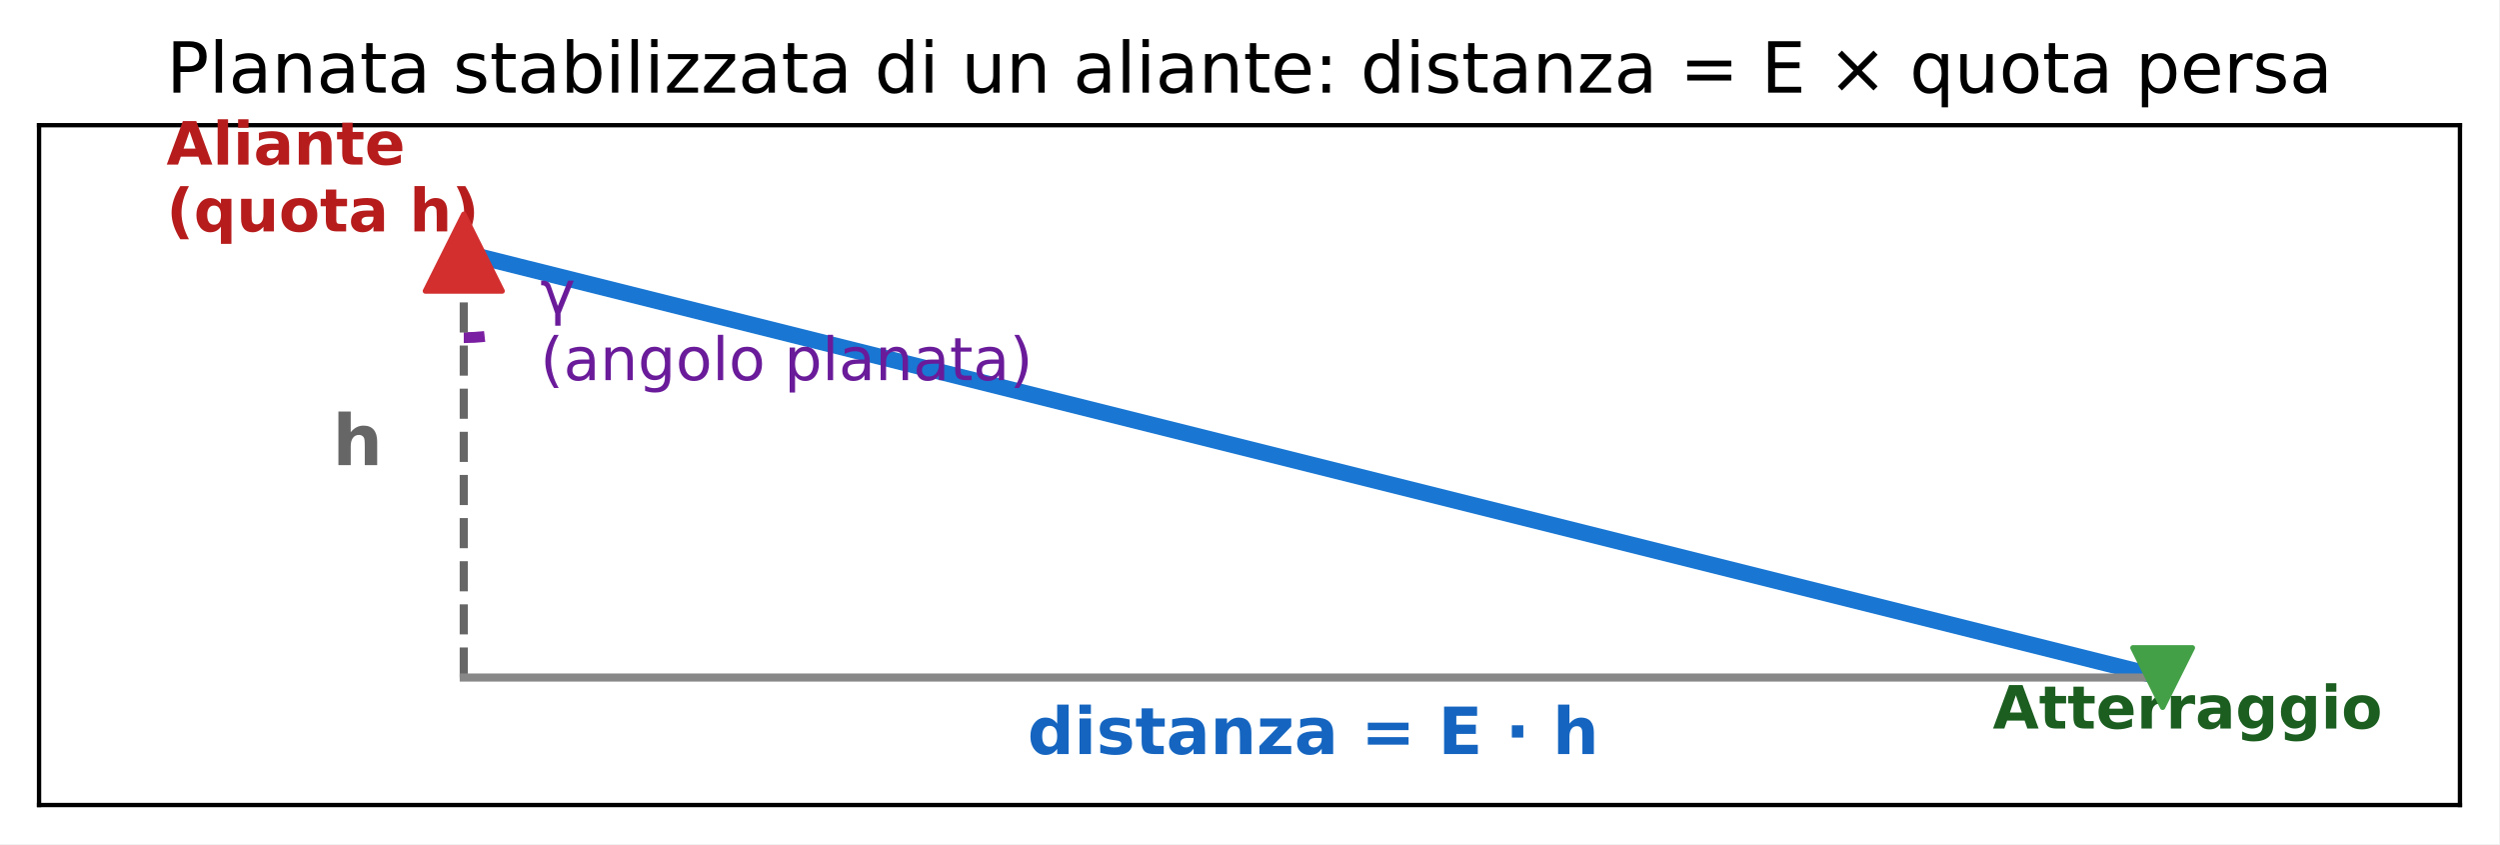
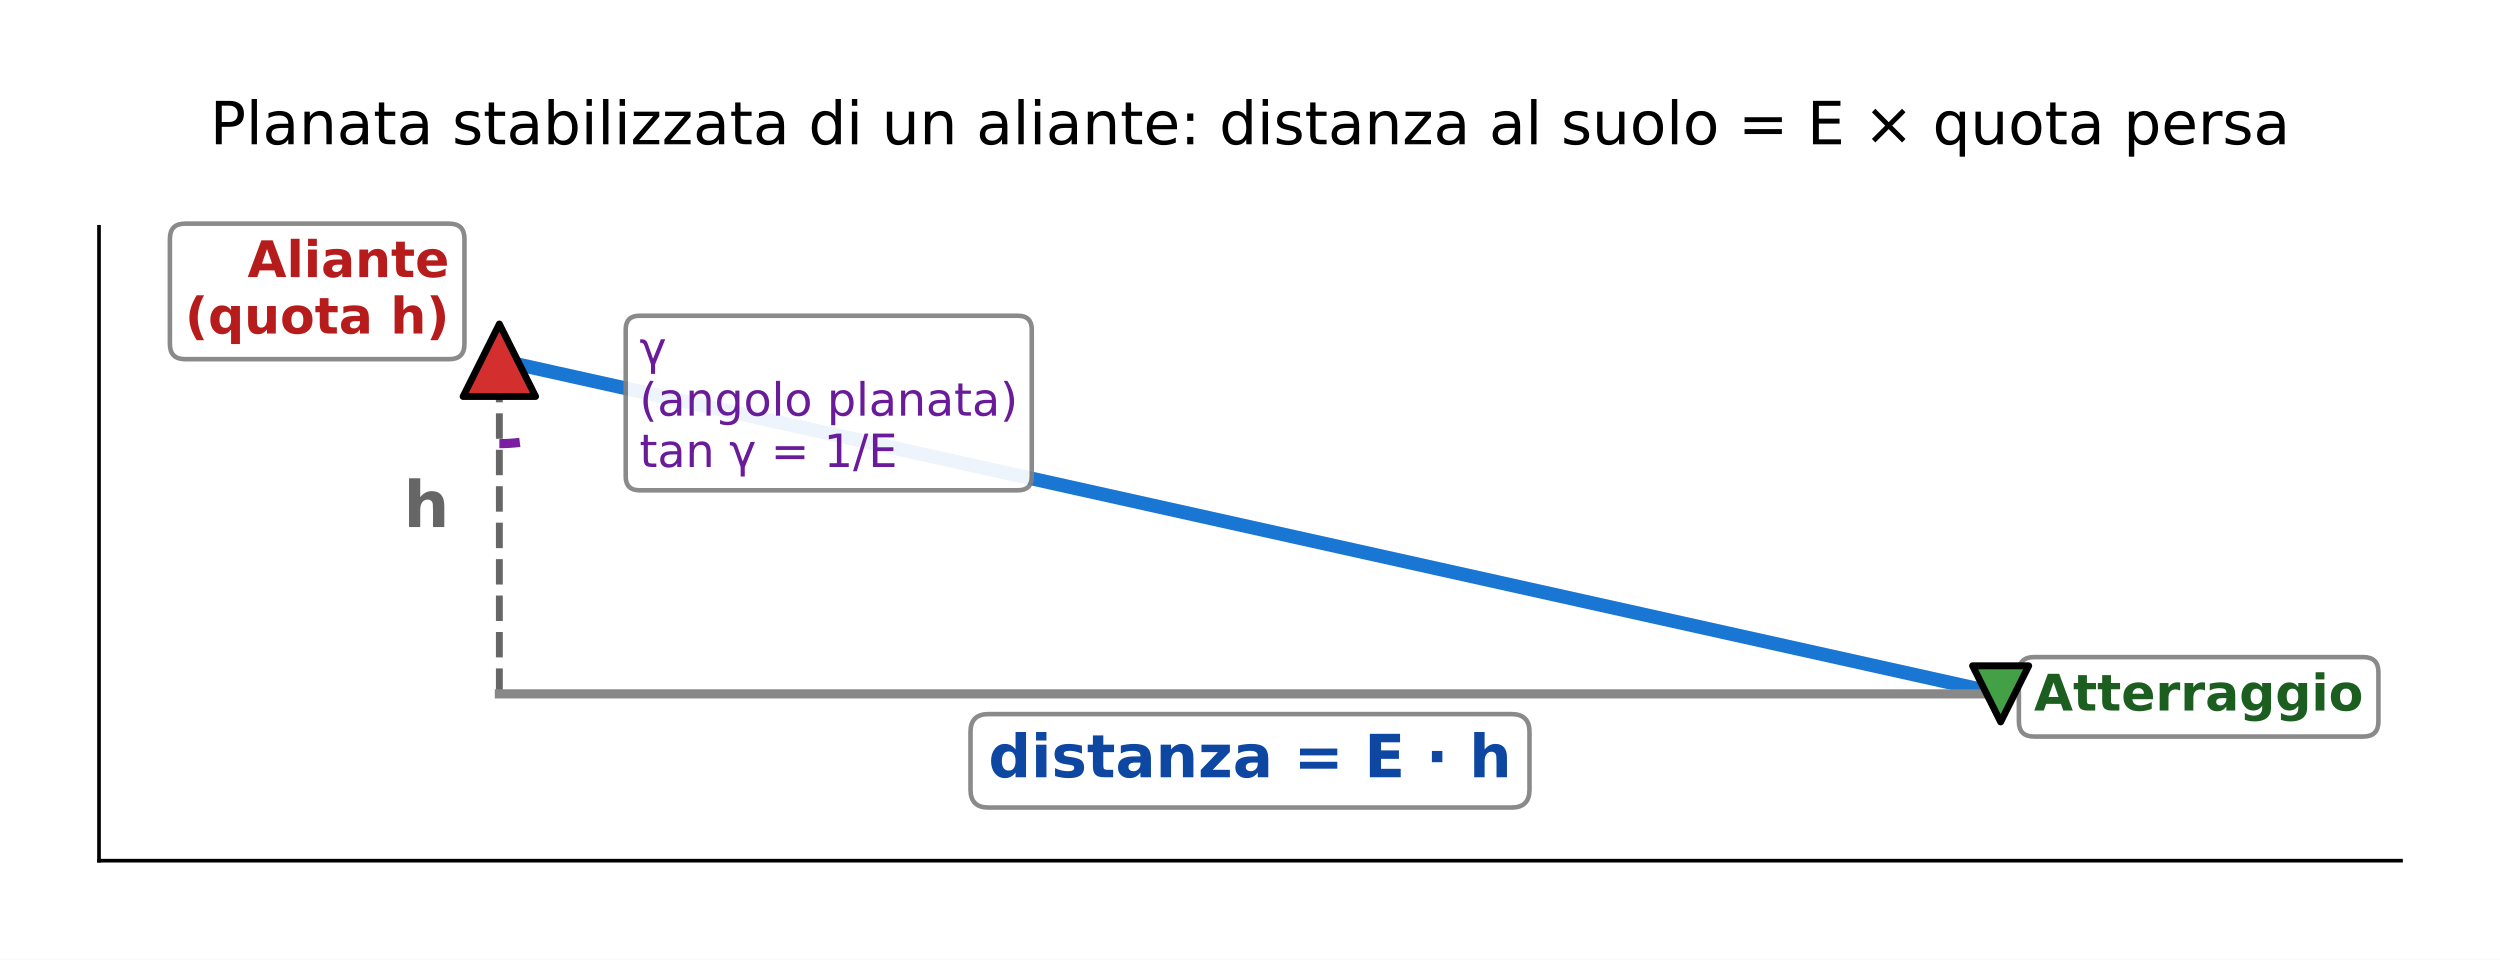
- <svg xmlns="http://www.w3.org/2000/svg" xmlns:xlink="http://www.w3.org/1999/xlink" width="460.8pt" height="155.583pt" viewBox="0 0 460.8 155.583" version="1.1">
+ <svg xmlns="http://www.w3.org/2000/svg" xmlns:xlink="http://www.w3.org/1999/xlink" width="545.4pt" height="209.365pt" viewBox="0 0 545.4 209.365" version="1.1">
  <defs>
    <style type="text/css">*{stroke-linejoin: round; stroke-linecap: butt}</style>
  </defs>
  <g id="figure_1">
    <g id="patch_1">
-       <path d="M 0 155.583  L 460.8 155.583  L 460.8 0  L 0 0  z " style="fill: #ffffff" />
+       <path d="M 0 209.365  L 545.4 209.365  L 545.4 0  L 0 0  z " style="fill: #ffffff" />
    </g>
    <g id="axes_1">
      <g id="patch_2">
-         <path d="M 7.2 148.383  L 453.6 148.383  L 453.6 23.078  L 7.2 23.078  z " style="fill: #ffffff" />
+         <path d="M 21.6 187.765  L 523.8 187.765  L 523.8 49.478  L 21.6 49.478  z " style="fill: #ffffff" />
      </g>
      <g id="patch_3">
-         <path d="M 85.516 62.236  C 86.161 62.236 86.806 62.218 87.449 62.183  C 88.091 62.147 88.732 62.094 89.368 62.024  " clip-path="url(#p26f4a9fb17)" style="fill: none; stroke: #7b1fa2; stroke-width: 2; stroke-linejoin: miter" />
+         <path d="M 108.939 96.787  C 109.688 96.787 110.436 96.763 111.181 96.716  C 111.927 96.669 112.669 96.599 113.406 96.505  " clip-path="url(#p2a4a8e45a5)" style="fill: none; stroke: #7b1fa2; stroke-width: 2; stroke-linejoin: miter" />
      </g>
      <g id="matplotlib.axis_1" />
      <g id="matplotlib.axis_2" />
      <g id="line2d_1">
-         <path d="M 85.516 46.573  L 398.779 124.888  " clip-path="url(#p26f4a9fb17)" style="fill: none; stroke: #1976d2; stroke-width: 3; stroke-linecap: square" />
+         <path d="M 108.939 78.591  L 436.461 151.374  " clip-path="url(#p2a4a8e45a5)" style="fill: none; stroke: #1976d2; stroke-width: 3; stroke-linecap: square" />
      </g>
      <g id="line2d_2">
-         <path d="M 85.516 124.888  L 85.516 46.573  " clip-path="url(#p26f4a9fb17)" style="fill: none; stroke-dasharray: 5.55,2.4; stroke-dashoffset: 0; stroke: #666666; stroke-width: 1.5" />
+         <path d="M 108.939 151.374  L 108.939 78.591  " clip-path="url(#p2a4a8e45a5)" style="fill: none; stroke-dasharray: 5.55,2.4; stroke-dashoffset: 0; stroke: #666666; stroke-width: 1.5" />
      </g>
      <g id="line2d_3">
-         <path d="M 85.516 124.888  L 398.779 124.888  " clip-path="url(#p26f4a9fb17)" style="fill: none; stroke: #888888; stroke-width: 1.5; stroke-linecap: square" />
+         <path d="M 108.939 151.374  L 436.461 151.374  " clip-path="url(#p2a4a8e45a5)" style="fill: none; stroke: #888888; stroke-width: 2; stroke-linecap: square" />
      </g>
      <g id="patch_4">
-         <path d="M 7.2 148.383  L 7.2 23.078  " style="fill: none; stroke: #000000; stroke-width: 0.8; stroke-linejoin: miter; stroke-linecap: square" />
+         <path d="M 21.6 187.765  L 21.6 49.478  " style="fill: none; stroke: #000000; stroke-width: 0.8; stroke-linejoin: miter; stroke-linecap: square" />
      </g>
      <g id="patch_5">
-         <path d="M 453.6 148.383  L 453.6 23.078  " style="fill: none; stroke: #000000; stroke-width: 0.8; stroke-linejoin: miter; stroke-linecap: square" />
-       </g>
-       <g id="patch_6">
-         <path d="M 7.2 148.383  L 453.6 148.383  " style="fill: none; stroke: #000000; stroke-width: 0.8; stroke-linejoin: miter; stroke-linecap: square" />
-       </g>
-       <g id="patch_7">
-         <path d="M 7.2 23.078  L 453.6 23.078  " style="fill: none; stroke: #000000; stroke-width: 0.8; stroke-linejoin: miter; stroke-linecap: square" />
+         <path d="M 21.6 187.765  L 523.8 187.765  " style="fill: none; stroke: #000000; stroke-width: 0.8; stroke-linejoin: miter; stroke-linecap: square" />
      </g>
      <g id="text_1">
-         <g style="fill: #b71c1c" transform="translate(30.69474 30.33932) scale(0.11 -0.11)">
+         <g id="patch_6">
+           <path d="M 40.365 78.356  L 98.022 78.356  Q 101.322 78.356 101.322 75.056  L 101.322 52.093  Q 101.322 48.793 98.022 48.793  L 40.365 48.793  Q 37.065 48.793 37.065 52.093  L 37.065 75.056  Q 37.065 78.356 40.365 78.356  z " style="fill: #ffffff; opacity: 0.92; stroke: #808080; stroke-linejoin: miter" />
+         </g>
+         <g style="fill: #b71c1c" transform="translate(53.99424 60.45081) scale(0.11 -0.11)">
          <defs>
            <path id="DejaVuSans-Bold-41" d="M 3419 850  L 1538 850  L 1241 0  L 31 0  L 1759 4666  L 3194 4666  L 4922 0  L 3713 0  L 3419 850  z M 1838 1716  L 3116 1716  L 2478 3572  L 1838 1716  z " transform="scale(0.015625)" />
            <path id="DejaVuSans-Bold-6c" d="M 538 4863  L 1656 4863  L 1656 0  L 538 0  L 538 4863  z " transform="scale(0.015625)" />
            <path id="DejaVuSans-Bold-69" d="M 538 3500  L 1656 3500  L 1656 0  L 538 0  L 538 3500  z M 538 4863  L 1656 4863  L 1656 3950  L 538 3950  L 538 4863  z " transform="scale(0.015625)" />
            <path id="DejaVuSans-Bold-61" d="M 2106 1575  Q 1756 1575 1579 1456  Q 1403 1338 1403 1106  Q 1403 894 1545 773  Q 1688 653 1941 653  Q 2256 653 2472 879  Q 2688 1106 2688 1447  L 2688 1575  L 2106 1575  z M 3816 1997  L 3816 0  L 2688 0  L 2688 519  Q 2463 200 2181 54  Q 1900 -91 1497 -91  Q 953 -91 614 226  Q 275 544 275 1050  Q 275 1666 698 1953  Q 1122 2241 2028 2241  L 2688 2241  L 2688 2328  Q 2688 2594 2478 2717  Q 2269 2841 1825 2841  Q 1466 2841 1156 2769  Q 847 2697 581 2553  L 581 3406  Q 941 3494 1303 3539  Q 1666 3584 2028 3584  Q 2975 3584 3395 3211  Q 3816 2838 3816 1997  z " transform="scale(0.015625)" />
            <path id="DejaVuSans-Bold-6e" d="M 4056 2131  L 4056 0  L 2931 0  L 2931 347  L 2931 1631  Q 2931 2084 2911 2256  Q 2891 2428 2841 2509  Q 2775 2619 2662 2680  Q 2550 2741 2406 2741  Q 2056 2741 1856 2470  Q 1656 2200 1656 1722  L 1656 0  L 538 0  L 538 3500  L 1656 3500  L 1656 2988  Q 1909 3294 2193 3439  Q 2478 3584 2822 3584  Q 3428 3584 3742 3212  Q 4056 2841 4056 2131  z " transform="scale(0.015625)" />
            <path id="DejaVuSans-Bold-74" d="M 1759 4494  L 1759 3500  L 2913 3500  L 2913 2700  L 1759 2700  L 1759 1216  Q 1759 972 1856 886  Q 1953 800 2241 800  L 2816 800  L 2816 0  L 1856 0  Q 1194 0 917 276  Q 641 553 641 1216  L 641 2700  L 84 2700  L 84 3500  L 641 3500  L 641 4494  L 1759 4494  z " transform="scale(0.015625)" />
            <path id="DejaVuSans-Bold-65" d="M 4031 1759  L 4031 1441  L 1416 1441  Q 1456 1047 1700 850  Q 1944 653 2381 653  Q 2734 653 3104 758  Q 3475 863 3866 1075  L 3866 213  Q 3469 63 3072 -14  Q 2675 -91 2278 -91  Q 1328 -91 801 392  Q 275 875 275 1747  Q 275 2603 792 3093  Q 1309 3584 2216 3584  Q 3041 3584 3536 3087  Q 4031 2591 4031 1759  z M 2881 2131  Q 2881 2450 2695 2645  Q 2509 2841 2209 2841  Q 1884 2841 1681 2658  Q 1478 2475 1428 2131  L 2881 2131  z " transform="scale(0.015625)" />
          </defs>
          <use xlink:href="#DejaVuSans-Bold-41" />
          <use xlink:href="#DejaVuSans-Bold-6c" x="77.393" />
          <use xlink:href="#DejaVuSans-Bold-69" x="111.67" />
          <use xlink:href="#DejaVuSans-Bold-61" x="145.947" />
          <use xlink:href="#DejaVuSans-Bold-6e" x="213.428" />
          <use xlink:href="#DejaVuSans-Bold-74" x="284.619" />
          <use xlink:href="#DejaVuSans-Bold-65" x="332.422" />
        </g>
-         <g style="fill: #b71c1c" transform="translate(30.69474 42.65692) scale(0.11 -0.11)">
+         <g style="fill: #b71c1c" transform="translate(40.36455 72.7684) scale(0.11 -0.11)">
          <defs>
            <path id="DejaVuSans-Bold-28" d="M 2413 -844  L 1484 -844  Q 1006 -72 778 623  Q 550 1319 550 2003  Q 550 2688 779 3389  Q 1009 4091 1484 4856  L 2413 4856  Q 2013 4116 1813 3408  Q 1613 2700 1613 2009  Q 1613 1319 1811 609  Q 2009 -100 2413 -844  z " transform="scale(0.015625)" />
            <path id="DejaVuSans-Bold-71" d="M 2181 2772  Q 1825 2772 1636 2509  Q 1447 2247 1447 1747  Q 1447 1247 1636 984  Q 1825 722 2181 722  Q 2541 722 2730 984  Q 2919 1247 2919 1747  Q 2919 2247 2730 2509  Q 2541 2772 2181 2772  z M 2919 506  Q 2688 197 2409 53  Q 2131 -91 1766 -91  Q 1119 -91 703 423  Q 288 938 288 1747  Q 288 2556 703 3067  Q 1119 3578 1766 3578  Q 2131 3578 2409 3434  Q 2688 3291 2919 2981  L 2919 3500  L 4044 3500  L 4044 -1331  L 2919 -1331  L 2919 506  z " transform="scale(0.015625)" />
            <path id="DejaVuSans-Bold-75" d="M 500 1363  L 500 3500  L 1625 3500  L 1625 3150  Q 1625 2866 1622 2436  Q 1619 2006 1619 1863  Q 1619 1441 1641 1255  Q 1663 1069 1716 984  Q 1784 875 1895 815  Q 2006 756 2150 756  Q 2500 756 2700 1025  Q 2900 1294 2900 1772  L 2900 3500  L 4019 3500  L 4019 0  L 2900 0  L 2900 506  Q 2647 200 2364 54  Q 2081 -91 1741 -91  Q 1134 -91 817 281  Q 500 653 500 1363  z " transform="scale(0.015625)" />
            <path id="DejaVuSans-Bold-6f" d="M 2203 2784  Q 1831 2784 1636 2517  Q 1441 2250 1441 1747  Q 1441 1244 1636 976  Q 1831 709 2203 709  Q 2569 709 2762 976  Q 2956 1244 2956 1747  Q 2956 2250 2762 2517  Q 2569 2784 2203 2784  z M 2203 3584  Q 3106 3584 3614 3096  Q 4122 2609 4122 1747  Q 4122 884 3614 396  Q 3106 -91 2203 -91  Q 1297 -91 786 396  Q 275 884 275 1747  Q 275 2609 786 3096  Q 1297 3584 2203 3584  z " transform="scale(0.015625)" />
            <path id="DejaVuSans-Bold-20" transform="scale(0.015625)" />
            <path id="DejaVuSans-Bold-68" d="M 4056 2131  L 4056 0  L 2931 0  L 2931 347  L 2931 1625  Q 2931 2084 2911 2256  Q 2891 2428 2841 2509  Q 2775 2619 2662 2680  Q 2550 2741 2406 2741  Q 2056 2741 1856 2470  Q 1656 2200 1656 1722  L 1656 0  L 538 0  L 538 4863  L 1656 4863  L 1656 2988  Q 1909 3294 2193 3439  Q 2478 3584 2822 3584  Q 3428 3584 3742 3212  Q 4056 2841 4056 2131  z " transform="scale(0.015625)" />
            <path id="DejaVuSans-Bold-29" d="M 513 -844  Q 913 -100 1113 609  Q 1313 1319 1313 2009  Q 1313 2700 1113 3408  Q 913 4116 513 4856  L 1441 4856  Q 1916 4091 2145 3389  Q 2375 2688 2375 2003  Q 2375 1319 2147 623  Q 1919 -72 1441 -844  L 513 -844  z " transform="scale(0.015625)" />
          </defs>
          <use xlink:href="#DejaVuSans-Bold-28" />
          <use xlink:href="#DejaVuSans-Bold-71" x="45.703" />
          <use xlink:href="#DejaVuSans-Bold-75" x="117.285" />
          <use xlink:href="#DejaVuSans-Bold-6f" x="188.477" />
          <use xlink:href="#DejaVuSans-Bold-74" x="257.178" />
          <use xlink:href="#DejaVuSans-Bold-61" x="304.98" />
          <use xlink:href="#DejaVuSans-Bold-20" x="372.461" />
          <use xlink:href="#DejaVuSans-Bold-68" x="407.275" />
          <use xlink:href="#DejaVuSans-Bold-29" x="478.467" />
        </g>
      </g>
      <g id="text_2">
-         <g style="fill: #1b5e20" transform="translate(367.4526 134.2864) scale(0.11 -0.11)">
+         <g id="patch_7">
+           <path d="M 443.739 160.686  L 515.576 160.686  Q 518.876 160.686 518.876 157.386  L 518.876 146.654  Q 518.876 143.354 515.576 143.354  L 443.739 143.354  Q 440.439 143.354 440.439 146.654  L 440.439 157.386  Q 440.439 160.686 443.739 160.686  z " style="fill: #ffffff; opacity: 0.92; stroke: #808080; stroke-linejoin: miter" />
+         </g>
+         <g style="fill: #1b5e20" transform="translate(443.7391 155.0128) scale(0.11 -0.11)">
          <defs>
            <path id="DejaVuSans-Bold-72" d="M 3138 2547  Q 2991 2616 2845 2648  Q 2700 2681 2553 2681  Q 2122 2681 1889 2404  Q 1656 2128 1656 1613  L 1656 0  L 538 0  L 538 3500  L 1656 3500  L 1656 2925  Q 1872 3269 2151 3426  Q 2431 3584 2822 3584  Q 2878 3584 2943 3579  Q 3009 3575 3134 3559  L 3138 2547  z " transform="scale(0.015625)" />
            <path id="DejaVuSans-Bold-67" d="M 2919 594  Q 2688 288 2409 144  Q 2131 0 1766 0  Q 1125 0 706 504  Q 288 1009 288 1791  Q 288 2575 706 3076  Q 1125 3578 1766 3578  Q 2131 3578 2409 3434  Q 2688 3291 2919 2981  L 2919 3500  L 4044 3500  L 4044 353  Q 4044 -491 3511 -936  Q 2978 -1381 1966 -1381  Q 1638 -1381 1331 -1331  Q 1025 -1281 716 -1178  L 716 -306  Q 1009 -475 1290 -558  Q 1572 -641 1856 -641  Q 2406 -641 2662 -400  Q 2919 -159 2919 353  L 2919 594  z M 2181 2772  Q 1834 2772 1640 2515  Q 1447 2259 1447 1791  Q 1447 1309 1634 1061  Q 1822 813 2181 813  Q 2531 813 2725 1069  Q 2919 1325 2919 1791  Q 2919 2259 2725 2515  Q 2531 2772 2181 2772  z " transform="scale(0.015625)" />
          </defs>
          <use xlink:href="#DejaVuSans-Bold-41" />
          <use xlink:href="#DejaVuSans-Bold-74" x="77.393" />
          <use xlink:href="#DejaVuSans-Bold-74" x="125.195" />
          <use xlink:href="#DejaVuSans-Bold-65" x="172.998" />
          <use xlink:href="#DejaVuSans-Bold-72" x="240.82" />
          <use xlink:href="#DejaVuSans-Bold-72" x="290.137" />
          <use xlink:href="#DejaVuSans-Bold-61" x="339.453" />
          <use xlink:href="#DejaVuSans-Bold-67" x="406.934" />
          <use xlink:href="#DejaVuSans-Bold-67" x="478.516" />
          <use xlink:href="#DejaVuSans-Bold-69" x="550.098" />
          <use xlink:href="#DejaVuSans-Bold-6f" x="584.375" />
        </g>
      </g>
      <g id="text_3">
-         <g style="fill: #1565c0" transform="translate(189.4636 138.9853) scale(0.12 -0.12)">
+         <g id="patch_8">
+           <path d="M 215.626 176.173  L 329.774 176.173  Q 333.674 176.173 333.674 172.273  L 333.674 159.691  Q 333.674 155.791 329.774 155.791  L 215.626 155.791  Q 211.726 155.791 211.726 159.691  L 211.726 172.273  Q 211.726 176.173 215.626 176.173  z " style="fill: #ffffff; opacity: 0.92; stroke: #808080; stroke-linejoin: miter" />
+         </g>
+         <g style="fill: #0d47a1" transform="translate(215.6259 169.5693) scale(0.13 -0.13)">
          <defs>
            <path id="DejaVuSans-Bold-64" d="M 2919 2988  L 2919 4863  L 4044 4863  L 4044 0  L 2919 0  L 2919 506  Q 2688 197 2409 53  Q 2131 -91 1766 -91  Q 1119 -91 703 423  Q 288 938 288 1747  Q 288 2556 703 3070  Q 1119 3584 1766 3584  Q 2128 3584 2408 3439  Q 2688 3294 2919 2988  z M 2181 722  Q 2541 722 2730 984  Q 2919 1247 2919 1747  Q 2919 2247 2730 2509  Q 2541 2772 2181 2772  Q 1825 2772 1636 2509  Q 1447 2247 1447 1747  Q 1447 1247 1636 984  Q 1825 722 2181 722  z " transform="scale(0.015625)" />
            <path id="DejaVuSans-Bold-73" d="M 3272 3391  L 3272 2541  Q 2913 2691 2578 2766  Q 2244 2841 1947 2841  Q 1628 2841 1473 2761  Q 1319 2681 1319 2516  Q 1319 2381 1436 2309  Q 1553 2238 1856 2203  L 2053 2175  Q 2913 2066 3209 1816  Q 3506 1566 3506 1031  Q 3506 472 3093 190  Q 2681 -91 1863 -91  Q 1516 -91 1145 -36  Q 775 19 384 128  L 384 978  Q 719 816 1070 734  Q 1422 653 1784 653  Q 2113 653 2278 743  Q 2444 834 2444 1013  Q 2444 1163 2330 1236  Q 2216 1309 1875 1350  L 1678 1375  Q 931 1469 631 1722  Q 331 1975 331 2491  Q 331 3047 712 3315  Q 1094 3584 1881 3584  Q 2191 3584 2531 3537  Q 2872 3491 3272 3391  z " transform="scale(0.015625)" />
            <path id="DejaVuSans-Bold-7a" d="M 366 3500  L 3419 3500  L 3419 2719  L 1575 800  L 3419 800  L 3419 0  L 288 0  L 288 781  L 2131 2700  L 366 2700  L 366 3500  z " transform="scale(0.015625)" />
            <path id="DejaVuSans-Bold-3d" d="M 678 3084  L 4684 3084  L 4684 2350  L 678 2350  L 678 3084  z M 678 1663  L 4684 1663  L 4684 922  L 678 922  L 678 1663  z " transform="scale(0.015625)" />
            <path id="DejaVuSans-Bold-45" d="M 588 4666  L 3834 4666  L 3834 3756  L 1791 3756  L 1791 2888  L 3713 2888  L 3713 1978  L 1791 1978  L 1791 909  L 3903 909  L 3903 0  L 588 0  L 588 4666  z " transform="scale(0.015625)" />
            <path id="DejaVuSans-Bold-b7" d="M 653 2828  L 1778 2828  L 1778 1619  L 653 1619  L 653 2828  z " transform="scale(0.015625)" />
          </defs>
          <use xlink:href="#DejaVuSans-Bold-64" />
          <use xlink:href="#DejaVuSans-Bold-69" x="71.582" />
          <use xlink:href="#DejaVuSans-Bold-73" x="105.859" />
          <use xlink:href="#DejaVuSans-Bold-74" x="165.381" />
          <use xlink:href="#DejaVuSans-Bold-61" x="213.184" />
          <use xlink:href="#DejaVuSans-Bold-6e" x="280.664" />
          <use xlink:href="#DejaVuSans-Bold-7a" x="351.855" />
          <use xlink:href="#DejaVuSans-Bold-61" x="410.059" />
          <use xlink:href="#DejaVuSans-Bold-20" x="477.539" />
          <use xlink:href="#DejaVuSans-Bold-3d" x="512.354" />
          <use xlink:href="#DejaVuSans-Bold-20" x="596.143" />
          <use xlink:href="#DejaVuSans-Bold-45" x="630.957" />
          <use xlink:href="#DejaVuSans-Bold-20" x="699.268" />
          <use xlink:href="#DejaVuSans-Bold-b7" x="734.082" />
          <use xlink:href="#DejaVuSans-Bold-20" x="772.07" />
          <use xlink:href="#DejaVuSans-Bold-68" x="806.885" />
        </g>
      </g>
      <g id="text_4">
-         <g style="fill: #666666" transform="translate(61.30965 85.7306) scale(0.13 -0.13)">
+         <g style="fill: #666666" transform="translate(88.05549 114.9823) scale(0.14 -0.14)">
          <use xlink:href="#DejaVuSans-Bold-68" />
        </g>
      </g>
      <g id="text_5">
-         <g style="fill: #6a1b9a" transform="translate(99.61263 57.74985) scale(0.11 -0.11)">
+         <g id="patch_9">
+           <path d="M 139.508 106.961  L 222.088 106.961  Q 225.088 106.961 225.088 103.961  L 225.088 71.887  Q 225.088 68.887 222.088 68.887  L 139.508 68.887  Q 136.508 68.887 136.508 71.887  L 136.508 103.961  Q 136.508 106.961 139.508 106.961  z " style="fill: #ffffff; opacity: 0.92; stroke: #808080; stroke-linejoin: miter" />
+         </g>
+         <g style="fill: #6a1b9a" transform="translate(139.5078 79.48582) scale(0.1 -0.1)">
          <defs>
            <path id="DejaVuSans-3b3" d="M 1128 2950  L 1894 788  L 2988 3500  L 3597 3500  L 2181 0  L 2181 -1331  L 1606 -1331  L 1606 0  L 688 2613  Q 550 3006 253 3006  L 100 3006  L 100 3500  L 319 3500  Q 934 3500 1128 2950  z " transform="scale(0.015625)" />
          </defs>
          <use xlink:href="#DejaVuSans-3b3" />
        </g>
-         <g style="fill: #6a1b9a" transform="translate(99.61263 70.06744) scale(0.11 -0.11)">
+         <g style="fill: #6a1b9a" transform="translate(139.5078 90.68363) scale(0.1 -0.1)">
          <defs>
            <path id="DejaVuSans-28" d="M 1984 4856  Q 1566 4138 1362 3434  Q 1159 2731 1159 2009  Q 1159 1288 1364 580  Q 1569 -128 1984 -844  L 1484 -844  Q 1016 -109 783 600  Q 550 1309 550 2009  Q 550 2706 781 3412  Q 1013 4119 1484 4856  L 1984 4856  z " transform="scale(0.015625)" />
            <path id="DejaVuSans-61" d="M 2194 1759  Q 1497 1759 1228 1600  Q 959 1441 959 1056  Q 959 750 1161 570  Q 1363 391 1709 391  Q 2188 391 2477 730  Q 2766 1069 2766 1631  L 2766 1759  L 2194 1759  z M 3341 1997  L 3341 0  L 2766 0  L 2766 531  Q 2569 213 2275 61  Q 1981 -91 1556 -91  Q 1019 -91 701 211  Q 384 513 384 1019  Q 384 1609 779 1909  Q 1175 2209 1959 2209  L 2766 2209  L 2766 2266  Q 2766 2663 2505 2880  Q 2244 3097 1772 3097  Q 1472 3097 1187 3025  Q 903 2953 641 2809  L 641 3341  Q 956 3463 1253 3523  Q 1550 3584 1831 3584  Q 2591 3584 2966 3190  Q 3341 2797 3341 1997  z " transform="scale(0.015625)" />
            <path id="DejaVuSans-6e" d="M 3513 2113  L 3513 0  L 2938 0  L 2938 2094  Q 2938 2591 2744 2837  Q 2550 3084 2163 3084  Q 1697 3084 1428 2787  Q 1159 2491 1159 1978  L 1159 0  L 581 0  L 581 3500  L 1159 3500  L 1159 2956  Q 1366 3272 1645 3428  Q 1925 3584 2291 3584  Q 2894 3584 3203 3211  Q 3513 2838 3513 2113  z " transform="scale(0.015625)" />
            <path id="DejaVuSans-67" d="M 2906 1791  Q 2906 2416 2648 2759  Q 2391 3103 1925 3103  Q 1463 3103 1205 2759  Q 947 2416 947 1791  Q 947 1169 1205 825  Q 1463 481 1925 481  Q 2391 481 2648 825  Q 2906 1169 2906 1791  z M 3481 434  Q 3481 -459 3084 -895  Q 2688 -1331 1869 -1331  Q 1566 -1331 1297 -1286  Q 1028 -1241 775 -1147  L 775 -588  Q 1028 -725 1275 -790  Q 1522 -856 1778 -856  Q 2344 -856 2625 -561  Q 2906 -266 2906 331  L 2906 616  Q 2728 306 2450 153  Q 2172 0 1784 0  Q 1141 0 747 490  Q 353 981 353 1791  Q 353 2603 747 3093  Q 1141 3584 1784 3584  Q 2172 3584 2450 3431  Q 2728 3278 2906 2969  L 2906 3500  L 3481 3500  L 3481 434  z " transform="scale(0.015625)" />
            <path id="DejaVuSans-6f" d="M 1959 3097  Q 1497 3097 1228 2736  Q 959 2375 959 1747  Q 959 1119 1226 758  Q 1494 397 1959 397  Q 2419 397 2687 759  Q 2956 1122 2956 1747  Q 2956 2369 2687 2733  Q 2419 3097 1959 3097  z M 1959 3584  Q 2709 3584 3137 3096  Q 3566 2609 3566 1747  Q 3566 888 3137 398  Q 2709 -91 1959 -91  Q 1206 -91 779 398  Q 353 888 353 1747  Q 353 2609 779 3096  Q 1206 3584 1959 3584  z " transform="scale(0.015625)" />
            <path id="DejaVuSans-6c" d="M 603 4863  L 1178 4863  L 1178 0  L 603 0  L 603 4863  z " transform="scale(0.015625)" />
            <path id="DejaVuSans-20" transform="scale(0.015625)" />
            <path id="DejaVuSans-70" d="M 1159 525  L 1159 -1331  L 581 -1331  L 581 3500  L 1159 3500  L 1159 2969  Q 1341 3281 1617 3432  Q 1894 3584 2278 3584  Q 2916 3584 3314 3078  Q 3713 2572 3713 1747  Q 3713 922 3314 415  Q 2916 -91 2278 -91  Q 1894 -91 1617 61  Q 1341 213 1159 525  z M 3116 1747  Q 3116 2381 2855 2742  Q 2594 3103 2138 3103  Q 1681 3103 1420 2742  Q 1159 2381 1159 1747  Q 1159 1113 1420 752  Q 1681 391 2138 391  Q 2594 391 2855 752  Q 3116 1113 3116 1747  z " transform="scale(0.015625)" />
            <path id="DejaVuSans-74" d="M 1172 4494  L 1172 3500  L 2356 3500  L 2356 3053  L 1172 3053  L 1172 1153  Q 1172 725 1289 603  Q 1406 481 1766 481  L 2356 481  L 2356 0  L 1766 0  Q 1100 0 847 248  Q 594 497 594 1153  L 594 3053  L 172 3053  L 172 3500  L 594 3500  L 594 4494  L 1172 4494  z " transform="scale(0.015625)" />
            <path id="DejaVuSans-29" d="M 513 4856  L 1013 4856  Q 1481 4119 1714 3412  Q 1947 2706 1947 2009  Q 1947 1309 1714 600  Q 1481 -109 1013 -844  L 513 -844  Q 928 -128 1133 580  Q 1338 1288 1338 2009  Q 1338 2731 1133 3434  Q 928 4138 513 4856  z " transform="scale(0.015625)" />
          </defs>
          <use xlink:href="#DejaVuSans-28" />
          <use xlink:href="#DejaVuSans-61" x="39.014" />
          <use xlink:href="#DejaVuSans-6e" x="100.293" />
          <use xlink:href="#DejaVuSans-67" x="163.672" />
          <use xlink:href="#DejaVuSans-6f" x="227.148" />
          <use xlink:href="#DejaVuSans-6c" x="288.33" />
          <use xlink:href="#DejaVuSans-6f" x="316.113" />
          <use xlink:href="#DejaVuSans-20" x="377.295" />
          <use xlink:href="#DejaVuSans-70" x="409.082" />
          <use xlink:href="#DejaVuSans-6c" x="472.559" />
          <use xlink:href="#DejaVuSans-61" x="500.342" />
          <use xlink:href="#DejaVuSans-6e" x="561.621" />
          <use xlink:href="#DejaVuSans-61" x="625" />
          <use xlink:href="#DejaVuSans-74" x="686.279" />
          <use xlink:href="#DejaVuSans-61" x="725.488" />
          <use xlink:href="#DejaVuSans-29" x="786.768" />
        </g>
+         <g style="fill: #6a1b9a" transform="translate(139.5078 101.8814) scale(0.1 -0.1)">
+           <defs>
+             <path id="DejaVuSans-3d" d="M 678 2906  L 4684 2906  L 4684 2381  L 678 2381  L 678 2906  z M 678 1631  L 4684 1631  L 4684 1100  L 678 1100  L 678 1631  z " transform="scale(0.015625)" />
+             <path id="DejaVuSans-31" d="M 794 531  L 1825 531  L 1825 4091  L 703 3866  L 703 4441  L 1819 4666  L 2450 4666  L 2450 531  L 3481 531  L 3481 0  L 794 0  L 794 531  z " transform="scale(0.015625)" />
+             <path id="DejaVuSans-2f" d="M 1625 4666  L 2156 4666  L 531 -594  L 0 -594  L 1625 4666  z " transform="scale(0.015625)" />
+             <path id="DejaVuSans-45" d="M 628 4666  L 3578 4666  L 3578 4134  L 1259 4134  L 1259 2753  L 3481 2753  L 3481 2222  L 1259 2222  L 1259 531  L 3634 531  L 3634 0  L 628 0  L 628 4666  z " transform="scale(0.015625)" />
+           </defs>
+           <use xlink:href="#DejaVuSans-74" />
+           <use xlink:href="#DejaVuSans-61" x="39.209" />
+           <use xlink:href="#DejaVuSans-6e" x="100.488" />
+           <use xlink:href="#DejaVuSans-20" x="163.867" />
+           <use xlink:href="#DejaVuSans-3b3" x="195.654" />
+           <use xlink:href="#DejaVuSans-20" x="254.834" />
+           <use xlink:href="#DejaVuSans-3d" x="286.621" />
+           <use xlink:href="#DejaVuSans-20" x="370.41" />
+           <use xlink:href="#DejaVuSans-31" x="402.197" />
+           <use xlink:href="#DejaVuSans-2f" x="465.82" />
+           <use xlink:href="#DejaVuSans-45" x="499.512" />
+         </g>
      </g>
      <g id="text_6">
-         <g transform="translate(30.70781 17.07797) scale(0.13 -0.13)">
+         <g transform="translate(45.82156 31.47797) scale(0.13 -0.13)">
          <defs>
            <path id="DejaVuSans-50" d="M 1259 4147  L 1259 2394  L 2053 2394  Q 2494 2394 2734 2622  Q 2975 2850 2975 3272  Q 2975 3691 2734 3919  Q 2494 4147 2053 4147  L 1259 4147  z M 628 4666  L 2053 4666  Q 2838 4666 3239 4311  Q 3641 3956 3641 3272  Q 3641 2581 3239 2228  Q 2838 1875 2053 1875  L 1259 1875  L 1259 0  L 628 0  L 628 4666  z " transform="scale(0.015625)" />
            <path id="DejaVuSans-73" d="M 2834 3397  L 2834 2853  Q 2591 2978 2328 3040  Q 2066 3103 1784 3103  Q 1356 3103 1142 2972  Q 928 2841 928 2578  Q 928 2378 1081 2264  Q 1234 2150 1697 2047  L 1894 2003  Q 2506 1872 2764 1633  Q 3022 1394 3022 966  Q 3022 478 2636 193  Q 2250 -91 1575 -91  Q 1294 -91 989 -36  Q 684 19 347 128  L 347 722  Q 666 556 975 473  Q 1284 391 1588 391  Q 1994 391 2212 530  Q 2431 669 2431 922  Q 2431 1156 2273 1281  Q 2116 1406 1581 1522  L 1381 1569  Q 847 1681 609 1914  Q 372 2147 372 2553  Q 372 3047 722 3315  Q 1072 3584 1716 3584  Q 2034 3584 2315 3537  Q 2597 3491 2834 3397  z " transform="scale(0.015625)" />
            <path id="DejaVuSans-62" d="M 3116 1747  Q 3116 2381 2855 2742  Q 2594 3103 2138 3103  Q 1681 3103 1420 2742  Q 1159 2381 1159 1747  Q 1159 1113 1420 752  Q 1681 391 2138 391  Q 2594 391 2855 752  Q 3116 1113 3116 1747  z M 1159 2969  Q 1341 3281 1617 3432  Q 1894 3584 2278 3584  Q 2916 3584 3314 3078  Q 3713 2572 3713 1747  Q 3713 922 3314 415  Q 2916 -91 2278 -91  Q 1894 -91 1617 61  Q 1341 213 1159 525  L 1159 0  L 581 0  L 581 4863  L 1159 4863  L 1159 2969  z " transform="scale(0.015625)" />
            <path id="DejaVuSans-69" d="M 603 3500  L 1178 3500  L 1178 0  L 603 0  L 603 3500  z M 603 4863  L 1178 4863  L 1178 4134  L 603 4134  L 603 4863  z " transform="scale(0.015625)" />
            <path id="DejaVuSans-7a" d="M 353 3500  L 3084 3500  L 3084 2975  L 922 459  L 3084 459  L 3084 0  L 275 0  L 275 525  L 2438 3041  L 353 3041  L 353 3500  z " transform="scale(0.015625)" />
            <path id="DejaVuSans-64" d="M 2906 2969  L 2906 4863  L 3481 4863  L 3481 0  L 2906 0  L 2906 525  Q 2725 213 2448 61  Q 2172 -91 1784 -91  Q 1150 -91 751 415  Q 353 922 353 1747  Q 353 2572 751 3078  Q 1150 3584 1784 3584  Q 2172 3584 2448 3432  Q 2725 3281 2906 2969  z M 947 1747  Q 947 1113 1208 752  Q 1469 391 1925 391  Q 2381 391 2643 752  Q 2906 1113 2906 1747  Q 2906 2381 2643 2742  Q 2381 3103 1925 3103  Q 1469 3103 1208 2742  Q 947 2381 947 1747  z " transform="scale(0.015625)" />
            <path id="DejaVuSans-75" d="M 544 1381  L 544 3500  L 1119 3500  L 1119 1403  Q 1119 906 1312 657  Q 1506 409 1894 409  Q 2359 409 2629 706  Q 2900 1003 2900 1516  L 2900 3500  L 3475 3500  L 3475 0  L 2900 0  L 2900 538  Q 2691 219 2414 64  Q 2138 -91 1772 -91  Q 1169 -91 856 284  Q 544 659 544 1381  z M 1991 3584  L 1991 3584  z " transform="scale(0.015625)" />
            <path id="DejaVuSans-65" d="M 3597 1894  L 3597 1613  L 953 1613  Q 991 1019 1311 708  Q 1631 397 2203 397  Q 2534 397 2845 478  Q 3156 559 3463 722  L 3463 178  Q 3153 47 2828 -22  Q 2503 -91 2169 -91  Q 1331 -91 842 396  Q 353 884 353 1716  Q 353 2575 817 3079  Q 1281 3584 2069 3584  Q 2775 3584 3186 3129  Q 3597 2675 3597 1894  z M 3022 2063  Q 3016 2534 2758 2815  Q 2500 3097 2075 3097  Q 1594 3097 1305 2825  Q 1016 2553 972 2059  L 3022 2063  z " transform="scale(0.015625)" />
            <path id="DejaVuSans-3a" d="M 750 794  L 1409 794  L 1409 0  L 750 0  L 750 794  z M 750 3309  L 1409 3309  L 1409 2516  L 750 2516  L 750 3309  z " transform="scale(0.015625)" />
-             <path id="DejaVuSans-3d" d="M 678 2906  L 4684 2906  L 4684 2381  L 678 2381  L 678 2906  z M 678 1631  L 4684 1631  L 4684 1100  L 678 1100  L 678 1631  z " transform="scale(0.015625)" />
-             <path id="DejaVuSans-45" d="M 628 4666  L 3578 4666  L 3578 4134  L 1259 4134  L 1259 2753  L 3481 2753  L 3481 2222  L 1259 2222  L 1259 531  L 3634 531  L 3634 0  L 628 0  L 628 4666  z " transform="scale(0.015625)" />
            <path id="DejaVuSans-d7" d="M 4488 3438  L 3059 2003  L 4488 575  L 4116 197  L 2681 1631  L 1247 197  L 878 575  L 2303 2003  L 878 3438  L 1247 3816  L 2681 2381  L 4116 3816  L 4488 3438  z " transform="scale(0.015625)" />
            <path id="DejaVuSans-71" d="M 947 1747  Q 947 1113 1208 752  Q 1469 391 1925 391  Q 2381 391 2643 752  Q 2906 1113 2906 1747  Q 2906 2381 2643 2742  Q 2381 3103 1925 3103  Q 1469 3103 1208 2742  Q 947 2381 947 1747  z M 2906 525  Q 2725 213 2448 61  Q 2172 -91 1784 -91  Q 1150 -91 751 415  Q 353 922 353 1747  Q 353 2572 751 3078  Q 1150 3584 1784 3584  Q 2172 3584 2448 3432  Q 2725 3281 2906 2969  L 2906 3500  L 3481 3500  L 3481 -1331  L 2906 -1331  L 2906 525  z " transform="scale(0.015625)" />
            <path id="DejaVuSans-72" d="M 2631 2963  Q 2534 3019 2420 3045  Q 2306 3072 2169 3072  Q 1681 3072 1420 2755  Q 1159 2438 1159 1844  L 1159 0  L 581 0  L 581 3500  L 1159 3500  L 1159 2956  Q 1341 3275 1631 3429  Q 1922 3584 2338 3584  Q 2397 3584 2469 3576  Q 2541 3569 2628 3553  L 2631 2963  z " transform="scale(0.015625)" />
          </defs>
          <use xlink:href="#DejaVuSans-50" />
          <use xlink:href="#DejaVuSans-6c" x="60.303" />
          <use xlink:href="#DejaVuSans-61" x="88.086" />
          <use xlink:href="#DejaVuSans-6e" x="149.365" />
          <use xlink:href="#DejaVuSans-61" x="212.744" />
          <use xlink:href="#DejaVuSans-74" x="274.023" />
          <use xlink:href="#DejaVuSans-61" x="313.232" />
          <use xlink:href="#DejaVuSans-20" x="374.512" />
          <use xlink:href="#DejaVuSans-73" x="406.299" />
          <use xlink:href="#DejaVuSans-74" x="458.398" />
          <use xlink:href="#DejaVuSans-61" x="497.607" />
          <use xlink:href="#DejaVuSans-62" x="558.887" />
          <use xlink:href="#DejaVuSans-69" x="622.363" />
          <use xlink:href="#DejaVuSans-6c" x="650.146" />
          <use xlink:href="#DejaVuSans-69" x="677.93" />
          <use xlink:href="#DejaVuSans-7a" x="705.713" />
          <use xlink:href="#DejaVuSans-7a" x="758.203" />
          <use xlink:href="#DejaVuSans-61" x="810.693" />
          <use xlink:href="#DejaVuSans-74" x="871.973" />
          <use xlink:href="#DejaVuSans-61" x="911.182" />
          <use xlink:href="#DejaVuSans-20" x="972.461" />
          <use xlink:href="#DejaVuSans-64" x="1004.248" />
          <use xlink:href="#DejaVuSans-69" x="1067.725" />
          <use xlink:href="#DejaVuSans-20" x="1095.508" />
          <use xlink:href="#DejaVuSans-75" x="1127.295" />
          <use xlink:href="#DejaVuSans-6e" x="1190.674" />
          <use xlink:href="#DejaVuSans-20" x="1254.053" />
          <use xlink:href="#DejaVuSans-61" x="1285.84" />
          <use xlink:href="#DejaVuSans-6c" x="1347.119" />
          <use xlink:href="#DejaVuSans-69" x="1374.902" />
          <use xlink:href="#DejaVuSans-61" x="1402.686" />
          <use xlink:href="#DejaVuSans-6e" x="1463.965" />
          <use xlink:href="#DejaVuSans-74" x="1527.344" />
          <use xlink:href="#DejaVuSans-65" x="1566.553" />
          <use xlink:href="#DejaVuSans-3a" x="1628.076" />
          <use xlink:href="#DejaVuSans-20" x="1661.768" />
          <use xlink:href="#DejaVuSans-64" x="1693.555" />
          <use xlink:href="#DejaVuSans-69" x="1757.031" />
          <use xlink:href="#DejaVuSans-73" x="1784.814" />
          <use xlink:href="#DejaVuSans-74" x="1836.914" />
          <use xlink:href="#DejaVuSans-61" x="1876.123" />
          <use xlink:href="#DejaVuSans-6e" x="1937.402" />
          <use xlink:href="#DejaVuSans-7a" x="2000.781" />
          <use xlink:href="#DejaVuSans-61" x="2053.271" />
          <use xlink:href="#DejaVuSans-20" x="2114.551" />
-           <use xlink:href="#DejaVuSans-3d" x="2146.338" />
-           <use xlink:href="#DejaVuSans-20" x="2230.127" />
-           <use xlink:href="#DejaVuSans-45" x="2261.914" />
-           <use xlink:href="#DejaVuSans-20" x="2325.098" />
-           <use xlink:href="#DejaVuSans-d7" x="2356.885" />
-           <use xlink:href="#DejaVuSans-20" x="2440.674" />
-           <use xlink:href="#DejaVuSans-71" x="2472.461" />
-           <use xlink:href="#DejaVuSans-75" x="2535.938" />
-           <use xlink:href="#DejaVuSans-6f" x="2599.316" />
-           <use xlink:href="#DejaVuSans-74" x="2660.498" />
-           <use xlink:href="#DejaVuSans-61" x="2699.707" />
-           <use xlink:href="#DejaVuSans-20" x="2760.986" />
-           <use xlink:href="#DejaVuSans-70" x="2792.773" />
-           <use xlink:href="#DejaVuSans-65" x="2856.25" />
-           <use xlink:href="#DejaVuSans-72" x="2917.773" />
-           <use xlink:href="#DejaVuSans-73" x="2958.887" />
-           <use xlink:href="#DejaVuSans-61" x="3010.986" />
+           <use xlink:href="#DejaVuSans-61" x="2146.338" />
+           <use xlink:href="#DejaVuSans-6c" x="2207.617" />
+           <use xlink:href="#DejaVuSans-20" x="2235.4" />
+           <use xlink:href="#DejaVuSans-73" x="2267.188" />
+           <use xlink:href="#DejaVuSans-75" x="2319.287" />
+           <use xlink:href="#DejaVuSans-6f" x="2382.666" />
+           <use xlink:href="#DejaVuSans-6c" x="2443.848" />
+           <use xlink:href="#DejaVuSans-6f" x="2471.631" />
+           <use xlink:href="#DejaVuSans-20" x="2532.812" />
+           <use xlink:href="#DejaVuSans-3d" x="2564.6" />
+           <use xlink:href="#DejaVuSans-20" x="2648.389" />
+           <use xlink:href="#DejaVuSans-45" x="2680.176" />
+           <use xlink:href="#DejaVuSans-20" x="2743.359" />
+           <use xlink:href="#DejaVuSans-d7" x="2775.146" />
+           <use xlink:href="#DejaVuSans-20" x="2858.936" />
+           <use xlink:href="#DejaVuSans-71" x="2890.723" />
+           <use xlink:href="#DejaVuSans-75" x="2954.199" />
+           <use xlink:href="#DejaVuSans-6f" x="3017.578" />
+           <use xlink:href="#DejaVuSans-74" x="3078.76" />
+           <use xlink:href="#DejaVuSans-61" x="3117.969" />
+           <use xlink:href="#DejaVuSans-20" x="3179.248" />
+           <use xlink:href="#DejaVuSans-70" x="3211.035" />
+           <use xlink:href="#DejaVuSans-65" x="3274.512" />
+           <use xlink:href="#DejaVuSans-72" x="3336.035" />
+           <use xlink:href="#DejaVuSans-73" x="3377.148" />
+           <use xlink:href="#DejaVuSans-61" x="3429.248" />
        </g>
      </g>
      <g id="PathCollection_1">
        <defs>
-           <path id="m290ad1cef9" d="M 0 -7.071  L -7.071 7.071  L 7.071 7.071  z " style="stroke: #d32f2f" />
+           <path id="m6c755f57c4" d="M 0 -7.906  L -7.906 7.906  L 7.906 7.906  z " style="stroke: #000000; stroke-width: 1.5" />
        </defs>
-         <g clip-path="url(#p26f4a9fb17)">
-           <use xlink:href="#m290ad1cef9" x="85.516" y="46.573" style="fill: #d32f2f; stroke: #d32f2f" />
+         <g clip-path="url(#p2a4a8e45a5)">
+           <use xlink:href="#m6c755f57c4" x="108.939" y="78.591" style="fill: #d32f2f; stroke: #000000; stroke-width: 1.5" />
        </g>
      </g>
      <g id="PathCollection_2">
        <defs>
-           <path id="m044e06e3bd" d="M -0 5.477  L 5.477 -5.477  L -5.477 -5.477  z " style="stroke: #43a047" />
+           <path id="mde75bbffa8" d="M -0 6.124  L 6.124 -6.124  L -6.124 -6.124  z " style="stroke: #000000; stroke-width: 1.5" />
        </defs>
-         <g clip-path="url(#p26f4a9fb17)">
-           <use xlink:href="#m044e06e3bd" x="398.779" y="124.888" style="fill: #43a047; stroke: #43a047" />
+         <g clip-path="url(#p2a4a8e45a5)">
+           <use xlink:href="#mde75bbffa8" x="436.461" y="151.374" style="fill: #43a047; stroke: #000000; stroke-width: 1.5" />
        </g>
      </g>
    </g>
  </g>
  <defs>
-     <clipPath id="p26f4a9fb17">
-       <rect x="7.2" y="23.078" width="446.4" height="125.305" />
+     <clipPath id="p2a4a8e45a5">
+       <rect x="21.6" y="49.478" width="502.2" height="138.287" />
    </clipPath>
  </defs>
</svg>
